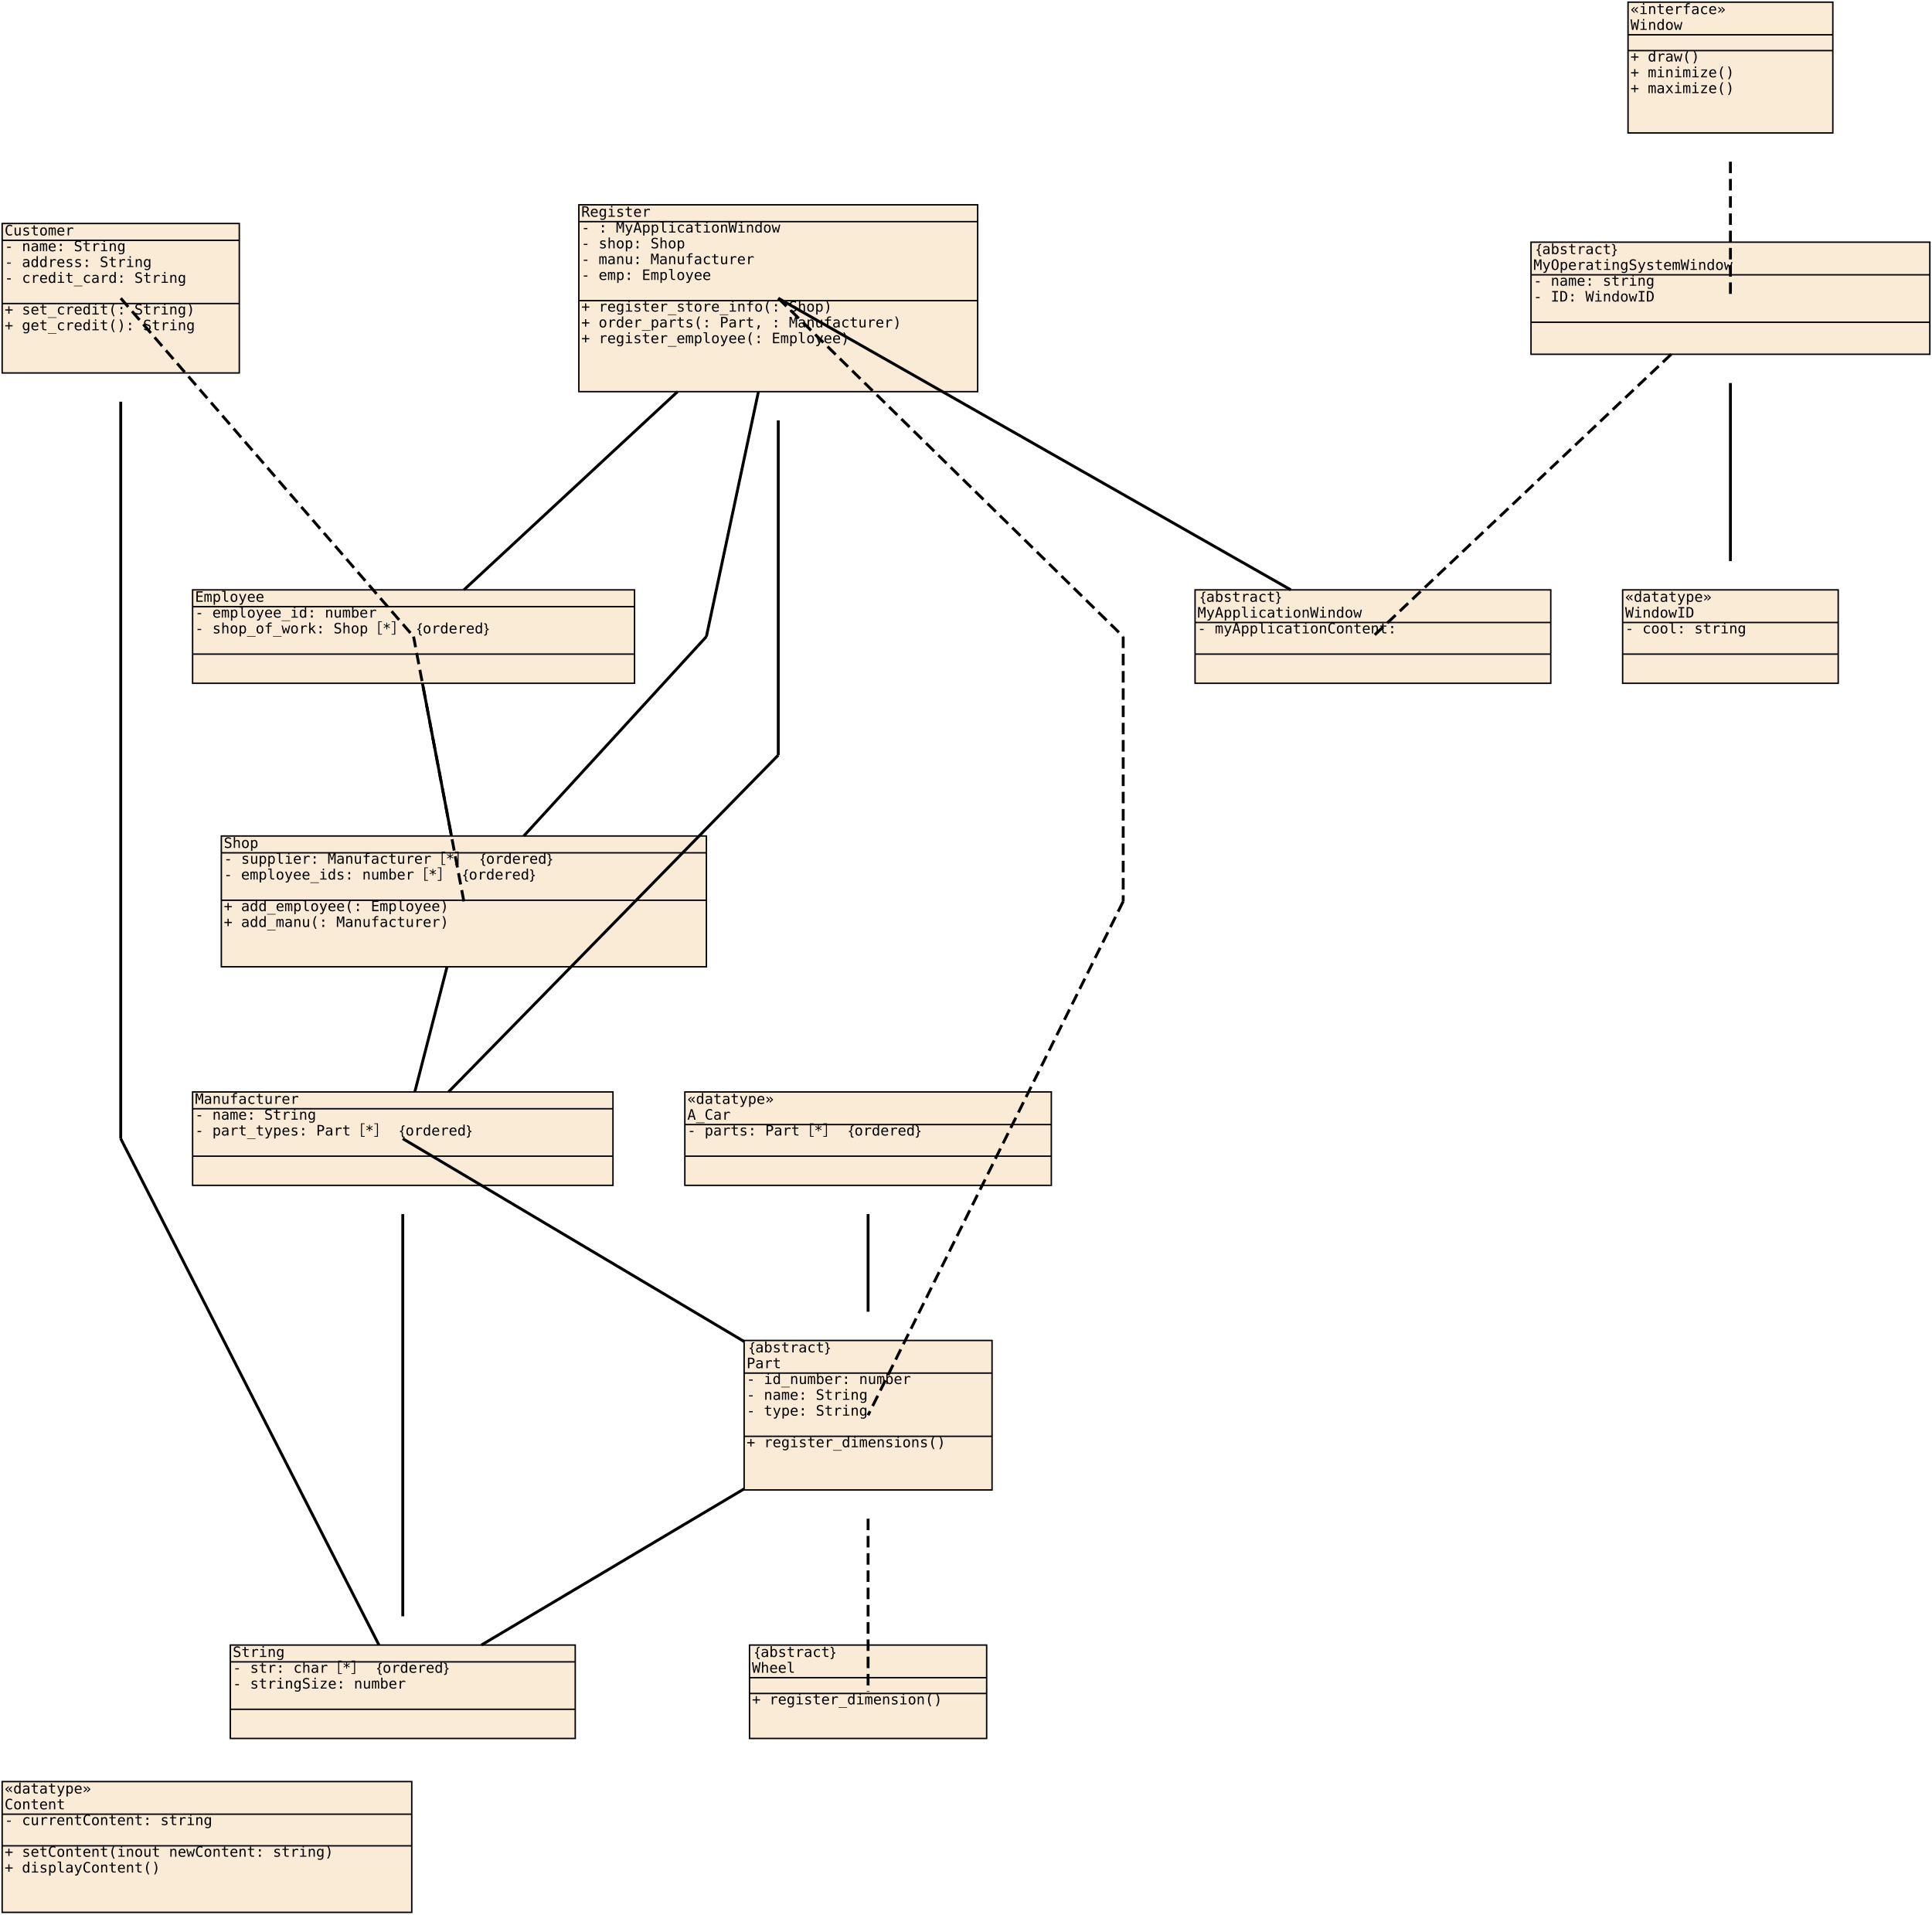
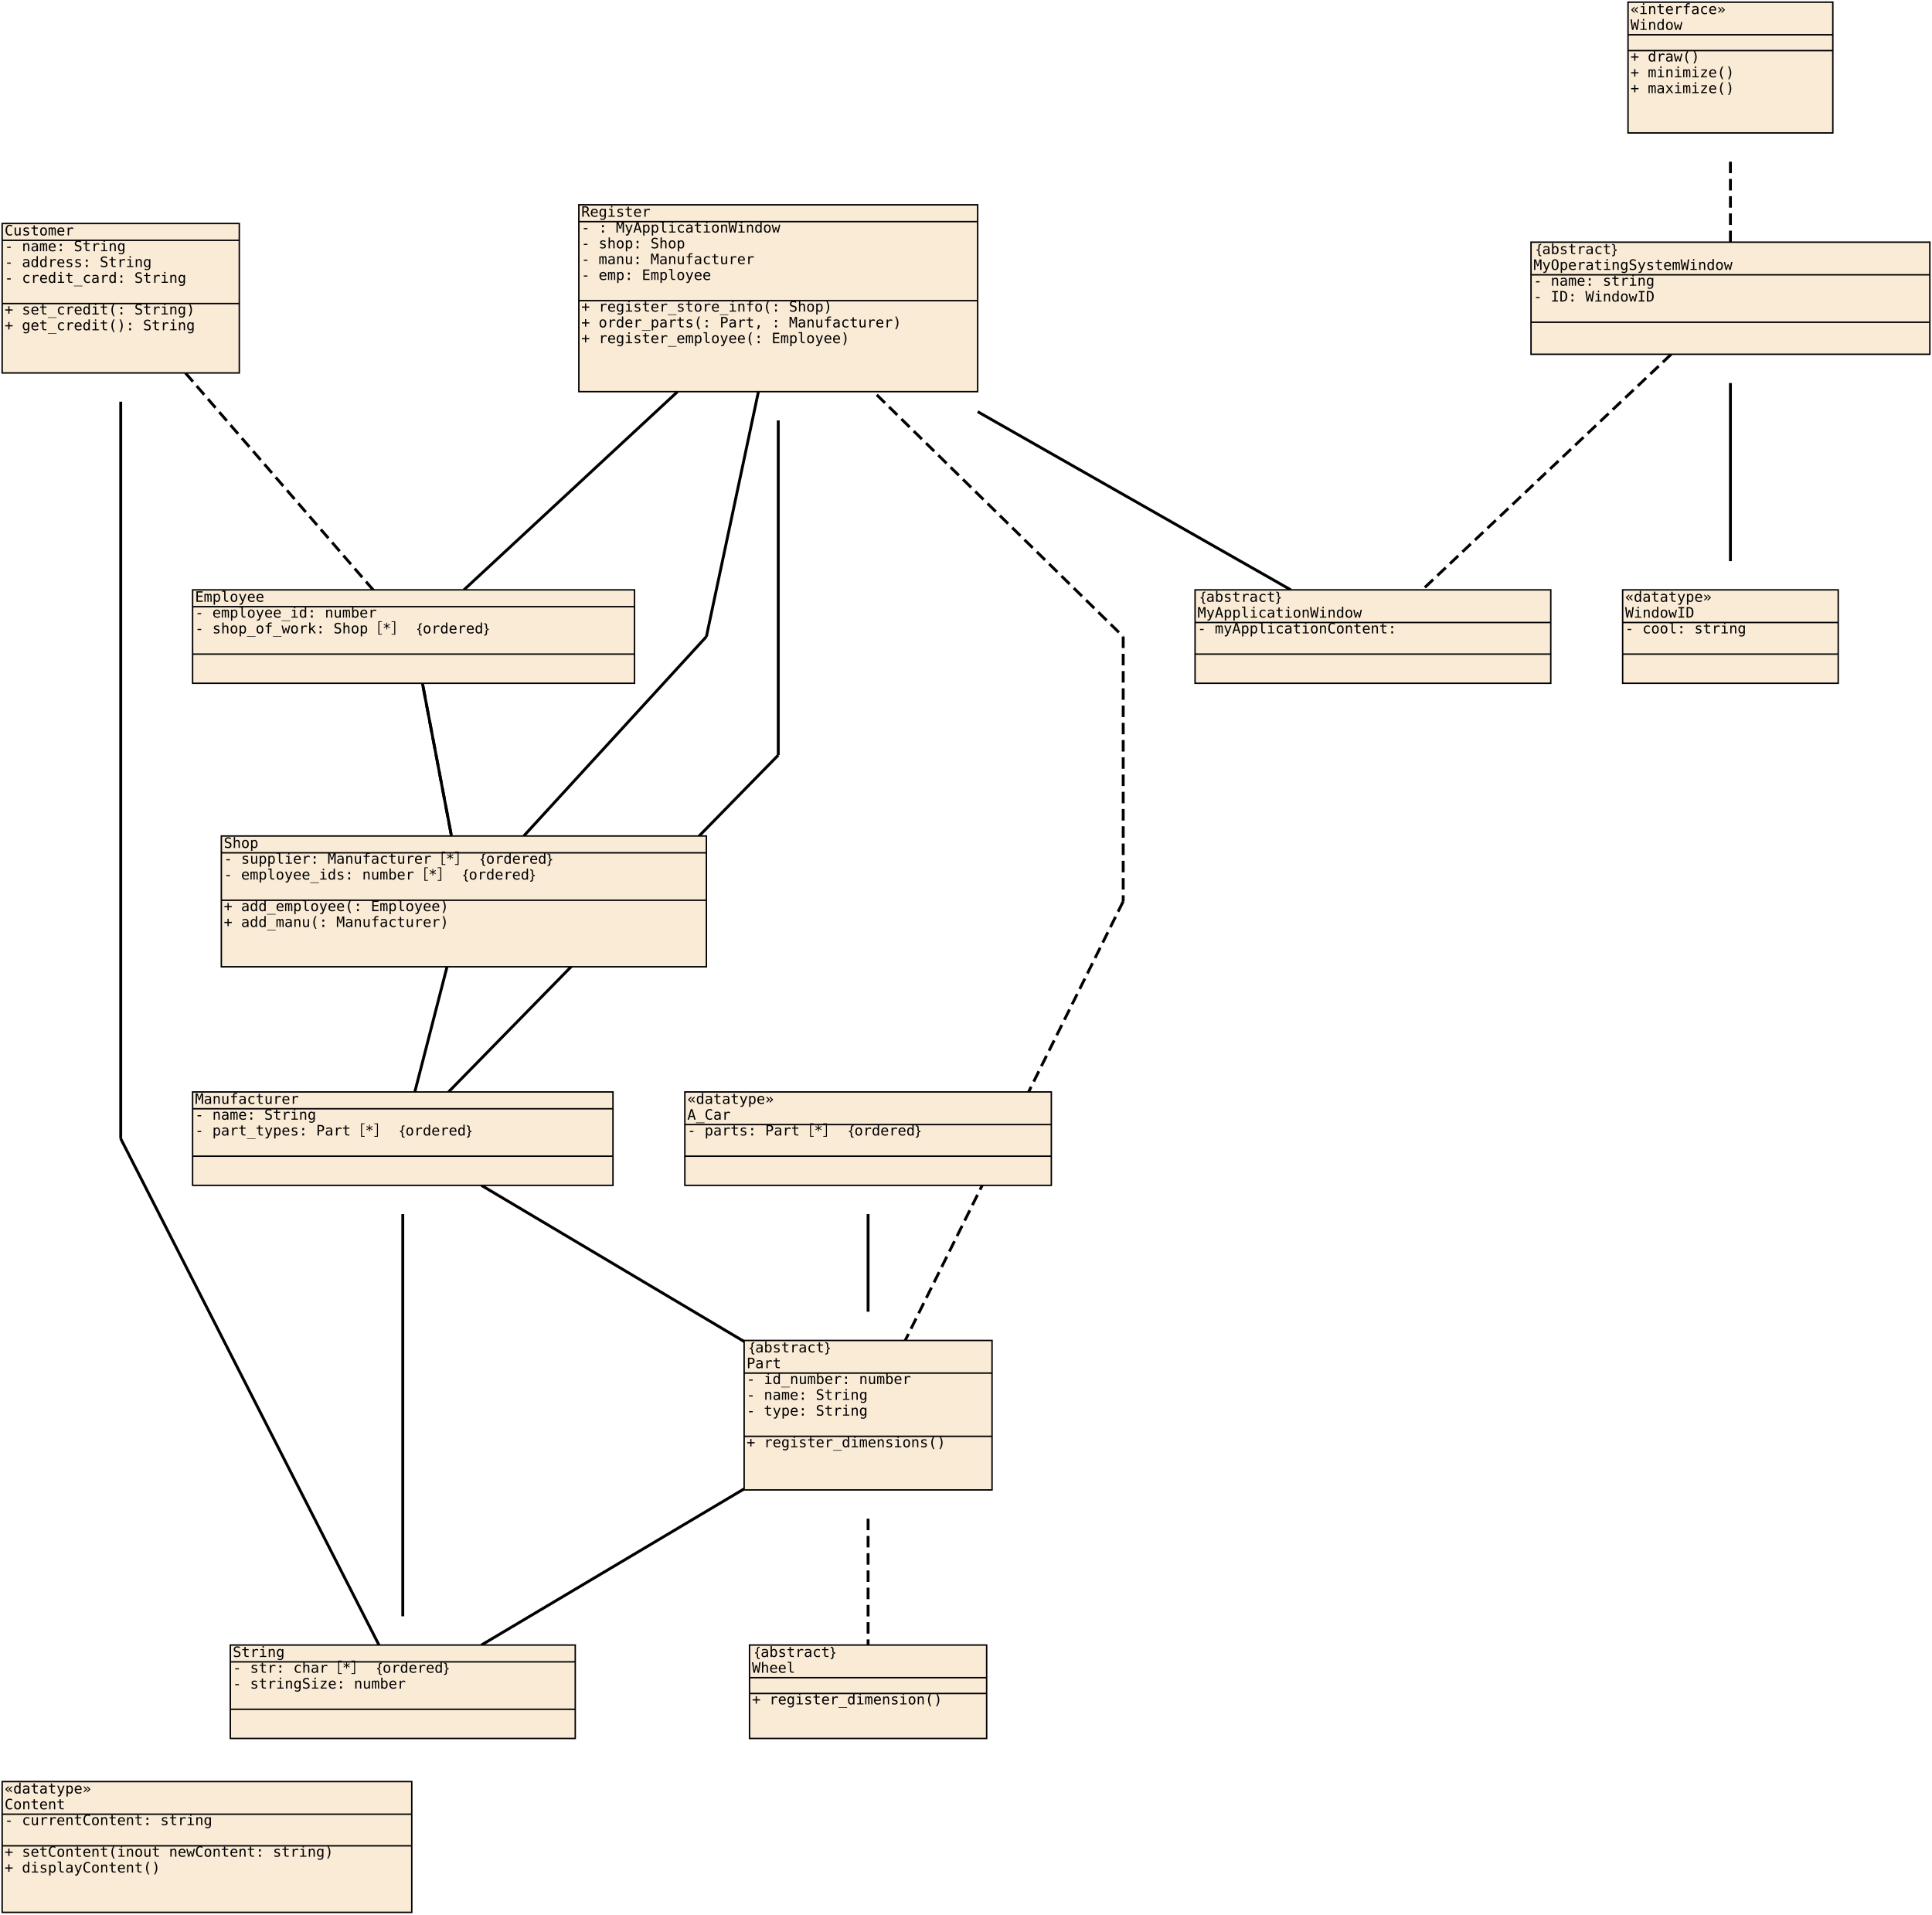
<svg xmlns="http://www.w3.org/2000/svg" version="1.1" baseProfile="full" style="background: white" viewBox="28.5 28.5 1344.25 1332.08">
  <style>.font_style {font: 10px monospace;}</style>
  <rect width="200%" height="200%" fill="white" />
+   <g>
+     <g>
+       <polygon points="632.5,853.25,624.5,873.25,640.5,873.25," />
+       <polygon points="632.5,961.167,624.5,941.167,640.5,941.167," />
+       <path fill="none" d=" M632.5,873.25 L632.5,941.167" stroke="#000000" stroke-width="2px" />
+     </g>
+     <g>
+       <polygon points="157.505,288,176.643,297.887,186.3,321.27,164.545,308.358," stroke="#000000" fill-opacity="0" />
+       <path fill="none" d=" M157.505,288 L316.25,471.417" stroke="#000000" stroke-width="2px" stroke-dasharray="8,4" />
+     </g>
+     <g>
+       <polygon points="112.5,288,104.5,308,120.5,308," />
+       <polygon points="292.176,1173.08,275.964,1158.9,272.187,1133.89,290.217,1151.63," stroke="#000000" fill-opacity="0" />
+       <path fill="none" d=" M112.5,308 L112.5,471.417 M112.5,471.417 L112.5,820.75 M112.5,820.75 L292.176,1173.08" stroke="#000000" stroke-width="2px" />
+     </g>
+     <g>
+       <polygon points="322.424,503.917,334.016,522.072,330.635,547.144,318.297,525.058," stroke="#000000" fill-opacity="0" />
+       <polygon points="342.607,610.167,331.015,592.011,334.395,566.94,346.734,589.025," stroke="#000000" fill-opacity="0" />
+       <path fill="none" d=" M322.424,503.917 L342.607,610.167" stroke="#000000" stroke-width="2px" />
+     </g>
+     <g>
+       <polygon points="363.433,853.25,384.713,856.591,401.257,875.73,376.538,870.345," stroke="#000000" fill-opacity="0" />
+       <polygon points="546.25,961.905,524.97,958.564,508.426,939.425,533.145,944.81," stroke="#000000" fill-opacity="0" />
+       <path fill="none" d=" M363.433,853.25 L546.25,961.905" stroke="#000000" stroke-width="2px" />
+     </g>
+     <g>
+       <polygon points="308.75,853.25,300.75,873.25,316.75,873.25," />
+       <polygon points="308.75,1173.08,300.75,1153.08,316.75,1153.08," />
+       <path fill="none" d=" M308.75,873.25 L308.75,1153.08" stroke="#000000" stroke-width="2px" />
+     </g>
+     <g>
+       <polygon points="546.25,1064.43,533.145,1081.52,508.426,1086.91,524.97,1067.77," stroke="#000000" fill-opacity="0" />
+       <polygon points="363.433,1173.08,376.538,1155.99,401.257,1150.6,384.713,1169.74," stroke="#000000" fill-opacity="0" />
+       <path fill="none" d=" M546.25,1064.43 L363.433,1173.08" stroke="#000000" stroke-width="2px" />
+     </g>
+     <g>
+       <polygon points="632.5,1065.17,624.5,1085.17,640.5,1085.17," />
+       <path fill="none" d=" M632.5,1085.17 L632.5,1205.58" stroke="#000000" stroke-width="2px" stroke-dasharray="8,4" />
+     </g>
+     <g>
+       <polygon points="499.938,301,490.717,320.467,467.682,330.926,479.835,308.738," stroke="#000000" fill-opacity="0" />
+       <polygon points="351.281,438.917,360.502,419.449,383.537,408.991,371.384,431.179," stroke="#000000" fill-opacity="0" />
+       <path fill="none" d=" M499.938,301 L351.281,438.917" stroke="#000000" stroke-width="2px" />
+     </g>
+     <g>
+       <polygon points="570,301,562,321,578,321," />
+       <polygon points="340.57,788.25,348.845,768.362,371.352,756.81,360.278,779.556," stroke="#000000" fill-opacity="0" />
+       <path fill="none" d=" M570,321 L570,471.417 M570,471.417 L570,553.917 M570,553.917 L340.57,788.25" stroke="#000000" stroke-width="2px" />
+     </g>
+     <g>
+       <path fill="none" d=" M570,236 L810,471.417 M810,471.417 L810,655.667 M810,655.667 L632.5,1013.17" stroke="#000000" stroke-width="2px" stroke-dasharray="8,4" />
+     </g>
+     <g>
+       <polygon points="556.195,301,559.865,322.226,547.053,344.04,544.214,318.902," stroke="#000000" fill-opacity="0" />
+       <polygon points="392.922,610.167,400.531,590.015,422.64,577.719,412.33,600.821," stroke="#000000" fill-opacity="0" />
+       <path fill="none" d=" M556.195,301 L520,471.417 M520,471.417 L392.922,610.167" stroke="#000000" stroke-width="2px" />
+     </g>
+     <g>
+       <polygon points="708.75,314.946,730.089,317.884,746.993,336.706,722.177,331.79," stroke="#000000" fill-opacity="0" />
+       <polygon points="926.631,438.917,905.291,435.979,888.388,417.157,913.204,422.073," stroke="#000000" fill-opacity="0" />
+       <path fill="none" d=" M708.75,314.946 L926.631,438.917" stroke="#000000" stroke-width="2px" />
+     </g>
+     <g>
+       <path fill="none" d=" M351.25,655.667 L316.25,471.417" stroke="#000000" stroke-width="2px" stroke-dasharray="8,4" />
+     </g>
+     <g>
+       <polygon points="339.536,701.167,342.297,722.53,328.566,743.777,326.803,718.541," stroke="#000000" fill-opacity="0" />
+       <polygon points="317.117,788.25,314.356,766.887,328.087,745.639,329.851,770.876," stroke="#000000" fill-opacity="0" />
+       <path fill="none" d=" M339.536,701.167 L317.117,788.25" stroke="#000000" stroke-width="2px" />
+     </g>
+     <g>
+       <polygon points="1232.5,121,1224.5,141,1240.5,141," />
+       <path fill="none" d=" M1232.5,141 L1232.5,236" stroke="#000000" stroke-width="2px" stroke-dasharray="8,4" />
+     </g>
+     <g>
+       <polygon points="1191.29,275,1182.26,294.558,1159.33,305.244,1171.27,282.937," stroke="#000000" fill-opacity="0" />
+       <path fill="none" d=" M1191.29,275 L983.75,471.417" stroke="#000000" stroke-width="2px" stroke-dasharray="8,4" />
+     </g>
+     <g>
+       <polygon points="1232.5,275,1224.5,295,1240.5,295," />
+       <polygon points="1232.5,438.917,1224.5,418.917,1240.5,418.917," />
+       <path fill="none" d=" M1232.5,295 L1232.5,418.917" stroke="#000000" stroke-width="2px" />
+     </g>
+   </g>
  <g class="font_style" transform="translate(505, 788.25)">
    <rect fill="#FAEBD7" fill-opacity="1" stroke-width="1px" stroke="#000000" width="255" height="65" />
    <text dy="0.83em" dx=".17em" text-anchor="start" fill="#000000" textLength="8.04em" lengthAdjust="spacingAndGlyphs">«datatype»</text>
    <text dy="1.93em" dx=".17em" text-anchor="start" fill="#000000" textLength="3.35em" lengthAdjust="spacingAndGlyphs">A_Car</text>
    <line x1="0" y1="2.27em" x2="255" y2="2.27em" stroke="black" stroke-width="1px" />
    <text dy="3.03em" dx=".17em" text-anchor="start" fill="#000000" textLength="22.78em" lengthAdjust="spacingAndGlyphs">- parts: Part［*］ ｛ordered｝</text>
    <text dy="4.13em" dx=".17em" text-anchor="start" fill="#000000" textLength="0em" lengthAdjust="spacingAndGlyphs" />
    <line x1="0" y1="4.47em" x2="255" y2="4.47em" stroke="black" stroke-width="1px" />
  </g>
  <g class="font_style" transform="translate(30, 184)">
    <rect fill="#FAEBD7" fill-opacity="1" stroke-width="1px" stroke="#000000" width="165" height="104" />
    <text dy="0.83em" dx=".17em" text-anchor="start" fill="#000000" textLength="5.36em" lengthAdjust="spacingAndGlyphs">Customer</text>
    <line x1="0" y1="1.17em" x2="165" y2="1.17em" stroke="black" stroke-width="1px" />
    <text dy="1.93em" dx=".17em" text-anchor="start" fill="#000000" textLength="9.38em" lengthAdjust="spacingAndGlyphs">- name: String</text>
    <text dy="3.03em" dx=".17em" text-anchor="start" fill="#000000" textLength="11.39em" lengthAdjust="spacingAndGlyphs">- address: String</text>
    <text dy="4.13em" dx=".17em" text-anchor="start" fill="#000000" textLength="14.07em" lengthAdjust="spacingAndGlyphs">- credit_card: String</text>
    <text dy="5.23em" dx=".17em" text-anchor="start" fill="#000000" textLength="0em" lengthAdjust="spacingAndGlyphs" />
    <line x1="0" y1="5.57em" x2="165" y2="5.57em" stroke="black" stroke-width="1px" />
    <text dy="6.33em" dx=".17em" text-anchor="start" fill="#000000" textLength="14.74em" lengthAdjust="spacingAndGlyphs">+ set_credit(: String)</text>
    <text dy="7.43em" dx=".17em" text-anchor="start" fill="#000000" textLength="14.74em" lengthAdjust="spacingAndGlyphs">+ get_credit(): String</text>
  </g>
  <g class="font_style" transform="translate(162.5, 438.9167)">
    <rect fill="#FAEBD7" fill-opacity="1" stroke-width="1px" stroke="#000000" width="307.5" height="65" />
    <text dy="0.83em" dx=".17em" text-anchor="start" fill="#000000" textLength="5.36em" lengthAdjust="spacingAndGlyphs">Employee</text>
    <line x1="0" y1="1.17em" x2="307.5" y2="1.17em" stroke="black" stroke-width="1px" />
    <text dy="1.93em" dx=".17em" text-anchor="start" fill="#000000" textLength="14.07em" lengthAdjust="spacingAndGlyphs">- employee_id: number</text>
    <text dy="3.03em" dx=".17em" text-anchor="start" fill="#000000" textLength="27.47em" lengthAdjust="spacingAndGlyphs">- shop_of_work: Shop［*］ ｛ordered｝</text>
    <text dy="4.13em" dx=".17em" text-anchor="start" fill="#000000" textLength="0em" lengthAdjust="spacingAndGlyphs" />
    <line x1="0" y1="4.47em" x2="307.5" y2="4.47em" stroke="black" stroke-width="1px" />
  </g>
  <g class="font_style" transform="translate(162.5, 788.25)">
    <rect fill="#FAEBD7" fill-opacity="1" stroke-width="1px" stroke="#000000" width="292.5" height="65" />
    <text dy="0.83em" dx=".17em" text-anchor="start" fill="#000000" textLength="8.04em" lengthAdjust="spacingAndGlyphs">Manufacturer</text>
    <line x1="0" y1="1.17em" x2="292.5" y2="1.17em" stroke="black" stroke-width="1px" />
    <text dy="1.93em" dx=".17em" text-anchor="start" fill="#000000" textLength="9.38em" lengthAdjust="spacingAndGlyphs">- name: String</text>
    <text dy="3.03em" dx=".17em" text-anchor="start" fill="#000000" textLength="26.13em" lengthAdjust="spacingAndGlyphs">- part_types: Part［*］ ｛ordered｝</text>
    <text dy="4.13em" dx=".17em" text-anchor="start" fill="#000000" textLength="0em" lengthAdjust="spacingAndGlyphs" />
    <line x1="0" y1="4.47em" x2="292.5" y2="4.47em" stroke="black" stroke-width="1px" />
  </g>
  <g class="font_style" transform="translate(546.25, 961.1667)">
    <rect fill="#FAEBD7" fill-opacity="1" stroke-width="1px" stroke="#000000" width="172.5" height="104" />
    <text dy="0.83em" dx=".17em" text-anchor="start" fill="#000000" textLength="9.38em" lengthAdjust="spacingAndGlyphs">｛abstract｝</text>
    <text dy="1.93em" dx=".17em" text-anchor="start" fill="#000000" textLength="2.68em" lengthAdjust="spacingAndGlyphs">Part</text>
    <line x1="0" y1="2.27em" x2="172.5" y2="2.27em" stroke="black" stroke-width="1px" />
    <text dy="3.03em" dx=".17em" text-anchor="start" fill="#000000" textLength="12.73em" lengthAdjust="spacingAndGlyphs">- id_number: number</text>
    <text dy="4.13em" dx=".17em" text-anchor="start" fill="#000000" textLength="9.38em" lengthAdjust="spacingAndGlyphs">- name: String</text>
    <text dy="5.23em" dx=".17em" text-anchor="start" fill="#000000" textLength="9.38em" lengthAdjust="spacingAndGlyphs">- type: String</text>
    <text dy="6.33em" dx=".17em" text-anchor="start" fill="#000000" textLength="0em" lengthAdjust="spacingAndGlyphs" />
    <line x1="0" y1="6.67em" x2="172.5" y2="6.67em" stroke="black" stroke-width="1px" />
    <text dy="7.43em" dx=".17em" text-anchor="start" fill="#000000" textLength="15.41em" lengthAdjust="spacingAndGlyphs">+ register_dimensions()</text>
  </g>
  <g class="font_style" transform="translate(431.25, 171)">
    <rect fill="#FAEBD7" fill-opacity="1" stroke-width="1px" stroke="#000000" width="277.5" height="130" />
    <text dy="0.83em" dx=".17em" text-anchor="start" fill="#000000" textLength="5.36em" lengthAdjust="spacingAndGlyphs">Register</text>
    <line x1="0" y1="1.17em" x2="277.5" y2="1.17em" stroke="black" stroke-width="1px" />
    <text dy="1.93em" dx=".17em" text-anchor="start" fill="#000000" textLength="15.41em" lengthAdjust="spacingAndGlyphs">- : MyApplicationWindow</text>
    <text dy="3.03em" dx=".17em" text-anchor="start" fill="#000000" textLength="8.04em" lengthAdjust="spacingAndGlyphs">- shop: Shop</text>
    <text dy="4.13em" dx=".17em" text-anchor="start" fill="#000000" textLength="13.4em" lengthAdjust="spacingAndGlyphs">- manu: Manufacturer</text>
    <text dy="5.23em" dx=".17em" text-anchor="start" fill="#000000" textLength="10.05em" lengthAdjust="spacingAndGlyphs">- emp: Employee</text>
    <text dy="6.33em" dx=".17em" text-anchor="start" fill="#000000" textLength="0em" lengthAdjust="spacingAndGlyphs" />
    <line x1="0" y1="6.67em" x2="277.5" y2="6.67em" stroke="black" stroke-width="1px" />
    <text dy="7.43em" dx=".17em" text-anchor="start" fill="#000000" textLength="19.43em" lengthAdjust="spacingAndGlyphs">+ register_store_info(: Shop)</text>
    <text dy="8.53em" dx=".17em" text-anchor="start" fill="#000000" textLength="24.79em" lengthAdjust="spacingAndGlyphs">+ order_parts(: Part, : Manufacturer)</text>
    <text dy="9.63em" dx=".17em" text-anchor="start" fill="#000000" textLength="20.77em" lengthAdjust="spacingAndGlyphs">+ register_employee(: Employee)</text>
  </g>
  <g class="font_style" transform="translate(182.5, 610.1667)">
    <rect fill="#FAEBD7" fill-opacity="1" stroke-width="1px" stroke="#000000" width="337.5" height="91" />
    <text dy="0.83em" dx=".17em" text-anchor="start" fill="#000000" textLength="2.68em" lengthAdjust="spacingAndGlyphs">Shop</text>
    <line x1="0" y1="1.17em" x2="337.5" y2="1.17em" stroke="black" stroke-width="1px" />
    <text dy="1.93em" dx=".17em" text-anchor="start" fill="#000000" textLength="30.15em" lengthAdjust="spacingAndGlyphs">- supplier: Manufacturer［*］ ｛ordered｝</text>
    <text dy="3.03em" dx=".17em" text-anchor="start" fill="#000000" textLength="28.81em" lengthAdjust="spacingAndGlyphs">- employee_ids: number［*］ ｛ordered｝</text>
    <text dy="4.13em" dx=".17em" text-anchor="start" fill="#000000" textLength="0em" lengthAdjust="spacingAndGlyphs" />
    <line x1="0" y1="4.47em" x2="337.5" y2="4.47em" stroke="black" stroke-width="1px" />
    <text dy="5.23em" dx=".17em" text-anchor="start" fill="#000000" textLength="17.42em" lengthAdjust="spacingAndGlyphs">+ add_employee(: Employee)</text>
    <text dy="6.33em" dx=".17em" text-anchor="start" fill="#000000" textLength="17.42em" lengthAdjust="spacingAndGlyphs">+ add_manu(: Manufacturer)</text>
  </g>
  <g class="font_style" transform="translate(188.75, 1173.083)">
    <rect fill="#FAEBD7" fill-opacity="1" stroke-width="1px" stroke="#000000" width="240" height="65" />
    <text dy="0.83em" dx=".17em" text-anchor="start" fill="#000000" textLength="4.02em" lengthAdjust="spacingAndGlyphs">String</text>
    <line x1="0" y1="1.17em" x2="240" y2="1.17em" stroke="black" stroke-width="1px" />
    <text dy="1.93em" dx=".17em" text-anchor="start" fill="#000000" textLength="21.44em" lengthAdjust="spacingAndGlyphs">- str: char［*］ ｛ordered｝</text>
    <text dy="3.03em" dx=".17em" text-anchor="start" fill="#000000" textLength="13.4em" lengthAdjust="spacingAndGlyphs">- stringSize: number</text>
    <text dy="4.13em" dx=".17em" text-anchor="start" fill="#000000" textLength="0em" lengthAdjust="spacingAndGlyphs" />
    <line x1="0" y1="4.47em" x2="240" y2="4.47em" stroke="black" stroke-width="1px" />
  </g>
  <g class="font_style" transform="translate(1161.25, 30)">
    <rect fill="#FAEBD7" fill-opacity="1" stroke-width="1px" stroke="#000000" width="142.5" height="91" />
    <text dy="0.83em" dx=".17em" text-anchor="start" fill="#000000" textLength="8.71em" lengthAdjust="spacingAndGlyphs">«interface»</text>
    <text dy="1.93em" dx=".17em" text-anchor="start" fill="#000000" textLength="4.02em" lengthAdjust="spacingAndGlyphs">Window</text>
    <line x1="0" y1="2.27em" x2="142.5" y2="2.27em" stroke="black" stroke-width="1px" />
    <text dy="3.03em" dx=".17em" text-anchor="start" fill="#000000" textLength="0em" lengthAdjust="spacingAndGlyphs" />
    <line x1="0" y1="3.37em" x2="142.5" y2="3.37em" stroke="black" stroke-width="1px" />
    <text dy="4.13em" dx=".17em" text-anchor="start" fill="#000000" textLength="5.36em" lengthAdjust="spacingAndGlyphs">+ draw()</text>
    <text dy="5.23em" dx=".17em" text-anchor="start" fill="#000000" textLength="8.04em" lengthAdjust="spacingAndGlyphs">+ minimize()</text>
    <text dy="6.33em" dx=".17em" text-anchor="start" fill="#000000" textLength="8.04em" lengthAdjust="spacingAndGlyphs">+ maximize()</text>
  </g>
  <g class="font_style" transform="translate(1093.75, 197)">
    <rect fill="#FAEBD7" fill-opacity="1" stroke-width="1px" stroke="#000000" width="277.5" height="78" />
    <text dy="0.83em" dx=".17em" text-anchor="start" fill="#000000" textLength="9.38em" lengthAdjust="spacingAndGlyphs">｛abstract｝</text>
    <text dy="1.93em" dx=".17em" text-anchor="start" fill="#000000" textLength="15.41em" lengthAdjust="spacingAndGlyphs">MyOperatingSystemWindow</text>
    <line x1="0" y1="2.27em" x2="277.5" y2="2.27em" stroke="black" stroke-width="1px" />
    <text dy="3.03em" dx=".17em" text-anchor="start" fill="#000000" textLength="9.38em" lengthAdjust="spacingAndGlyphs">- name: string</text>
    <text dy="4.13em" dx=".17em" text-anchor="start" fill="#000000" textLength="9.38em" lengthAdjust="spacingAndGlyphs">- ID: WindowID</text>
    <text dy="5.23em" dx=".17em" text-anchor="start" fill="#000000" textLength="0em" lengthAdjust="spacingAndGlyphs" />
    <line x1="0" y1="5.57em" x2="277.5" y2="5.57em" stroke="black" stroke-width="1px" />
  </g>
  <g class="font_style" transform="translate(860, 438.9167)">
    <rect fill="#FAEBD7" fill-opacity="1" stroke-width="1px" stroke="#000000" width="247.5" height="65" />
    <text dy="0.83em" dx=".17em" text-anchor="start" fill="#000000" textLength="9.38em" lengthAdjust="spacingAndGlyphs">｛abstract｝</text>
    <text dy="1.93em" dx=".17em" text-anchor="start" fill="#000000" textLength="12.73em" lengthAdjust="spacingAndGlyphs">MyApplicationWindow</text>
    <line x1="0" y1="2.27em" x2="247.5" y2="2.27em" stroke="black" stroke-width="1px" />
    <text dy="3.03em" dx=".17em" text-anchor="start" fill="#000000" textLength="16.08em" lengthAdjust="spacingAndGlyphs">- myApplicationContent: </text>
    <text dy="4.13em" dx=".17em" text-anchor="start" fill="#000000" textLength="0em" lengthAdjust="spacingAndGlyphs" />
    <line x1="0" y1="4.47em" x2="247.5" y2="4.47em" stroke="black" stroke-width="1px" />
  </g>
  <g class="font_style" transform="translate(1157.5, 438.9167)">
    <rect fill="#FAEBD7" fill-opacity="1" stroke-width="1px" stroke="#000000" width="150" height="65" />
    <text dy="0.83em" dx=".17em" text-anchor="start" fill="#000000" textLength="8.04em" lengthAdjust="spacingAndGlyphs">«datatype»</text>
    <text dy="1.93em" dx=".17em" text-anchor="start" fill="#000000" textLength="5.36em" lengthAdjust="spacingAndGlyphs">WindowID</text>
    <line x1="0" y1="2.27em" x2="150" y2="2.27em" stroke="black" stroke-width="1px" />
    <text dy="3.03em" dx=".17em" text-anchor="start" fill="#000000" textLength="9.38em" lengthAdjust="spacingAndGlyphs">- cool: string</text>
    <text dy="4.13em" dx=".17em" text-anchor="start" fill="#000000" textLength="0em" lengthAdjust="spacingAndGlyphs" />
    <line x1="0" y1="4.47em" x2="150" y2="4.47em" stroke="black" stroke-width="1px" />
  </g>
  <g class="font_style" transform="translate(30, 1268.083)">
    <rect fill="#FAEBD7" fill-opacity="1" stroke-width="1px" stroke="#000000" width="285" height="91" />
    <text dy="0.83em" dx=".17em" text-anchor="start" fill="#000000" textLength="8.04em" lengthAdjust="spacingAndGlyphs">«datatype»</text>
    <text dy="1.93em" dx=".17em" text-anchor="start" fill="#000000" textLength="4.69em" lengthAdjust="spacingAndGlyphs">Content</text>
    <line x1="0" y1="2.27em" x2="285" y2="2.27em" stroke="black" stroke-width="1px" />
    <text dy="3.03em" dx=".17em" text-anchor="start" fill="#000000" textLength="16.08em" lengthAdjust="spacingAndGlyphs">- currentContent: string</text>
    <text dy="4.13em" dx=".17em" text-anchor="start" fill="#000000" textLength="0em" lengthAdjust="spacingAndGlyphs" />
    <line x1="0" y1="4.47em" x2="285" y2="4.47em" stroke="black" stroke-width="1px" />
    <text dy="5.23em" dx=".17em" text-anchor="start" fill="#000000" textLength="25.46em" lengthAdjust="spacingAndGlyphs">+ setContent(inout newContent: string)</text>
    <text dy="6.33em" dx=".17em" text-anchor="start" fill="#000000" textLength="12.06em" lengthAdjust="spacingAndGlyphs">+ displayContent()</text>
  </g>
  <g class="font_style" transform="translate(550, 1173.083)">
    <rect fill="#FAEBD7" fill-opacity="1" stroke-width="1px" stroke="#000000" width="165" height="65" />
    <text dy="0.83em" dx=".17em" text-anchor="start" fill="#000000" textLength="9.38em" lengthAdjust="spacingAndGlyphs">｛abstract｝</text>
    <text dy="1.93em" dx=".17em" text-anchor="start" fill="#000000" textLength="3.35em" lengthAdjust="spacingAndGlyphs">Wheel</text>
    <line x1="0" y1="2.27em" x2="165" y2="2.27em" stroke="black" stroke-width="1px" />
    <text dy="3.03em" dx=".17em" text-anchor="start" fill="#000000" textLength="0em" lengthAdjust="spacingAndGlyphs" />
    <line x1="0" y1="3.37em" x2="165" y2="3.37em" stroke="black" stroke-width="1px" />
    <text dy="4.13em" dx=".17em" text-anchor="start" fill="#000000" textLength="14.74em" lengthAdjust="spacingAndGlyphs">+ register_dimension()</text>
  </g>
-   <g>
-     <g>
-       <polygon points="632.5,853.25,624.5,873.25,640.5,873.25," />
-       <polygon points="632.5,961.167,624.5,941.167,640.5,941.167," />
-       <path fill="none" d=" M632.5,873.25 L632.5,941.167" stroke="#000000" stroke-width="2px" />
-     </g>
-     <g>
-       <polygon points="112.5,236,131.637,245.887,119.539,256.358," />
-       <path fill="none" d=" M112.5,236 L316.25,471.417" stroke="#000000" stroke-width="2px" stroke-dasharray="8,4" />
-     </g>
-     <g>
-       <polygon points="112.5,288,104.5,308,120.5,308," />
-       <polygon points="292.176,1173.08,275.964,1158.9,290.217,1151.63," />
-       <path fill="none" d=" M112.5,308 L112.5,471.417 M112.5,471.417 L112.5,820.75 M112.5,820.75 L292.176,1173.08" stroke="#000000" stroke-width="2px" />
-     </g>
-     <g>
-       <polygon points="322.424,503.917,334.016,522.072,318.297,525.058," />
-       <polygon points="342.607,610.167,331.015,592.011,346.734,589.025," />
-       <path fill="none" d=" M322.424,503.917 L342.607,610.167" stroke="#000000" stroke-width="2px" />
-     </g>
-     <g>
-       <polygon points="308.75,820.75,330.03,824.091,321.855,837.845," />
-       <polygon points="546.25,961.905,524.97,958.564,533.145,944.81," />
-       <path fill="none" d=" M308.75,820.75 L546.25,961.905" stroke="#000000" stroke-width="2px" />
-     </g>
-     <g>
-       <polygon points="308.75,853.25,300.75,873.25,316.75,873.25," />
-       <polygon points="308.75,1173.08,300.75,1153.08,316.75,1153.08," />
-       <path fill="none" d=" M308.75,873.25 L308.75,1153.08" stroke="#000000" stroke-width="2px" />
-     </g>
-     <g>
-       <polygon points="546.25,1064.43,533.145,1081.52,524.97,1067.77," />
-       <polygon points="363.433,1173.08,376.538,1155.99,384.713,1169.74," />
-       <path fill="none" d=" M546.25,1064.43 L363.433,1173.08" stroke="#000000" stroke-width="2px" />
-     </g>
-     <g>
-       <polygon points="632.5,1065.17,624.5,1085.17,640.5,1085.17," />
-       <path fill="none" d=" M632.5,1085.17 L632.5,1205.58" stroke="#000000" stroke-width="2px" stroke-dasharray="8,4" />
-     </g>
-     <g>
-       <polygon points="499.938,301,490.717,320.467,479.835,308.738," />
-       <polygon points="351.281,438.917,360.502,419.449,371.384,431.179," />
-       <path fill="none" d=" M499.938,301 L351.281,438.917" stroke="#000000" stroke-width="2px" />
-     </g>
-     <g>
-       <polygon points="570,301,562,321,578,321," />
-       <polygon points="340.57,788.25,348.845,768.362,360.278,779.556," />
-       <path fill="none" d=" M570,321 L570,471.417 M570,471.417 L570,553.917 M570,553.917 L340.57,788.25" stroke="#000000" stroke-width="2px" />
-     </g>
-     <g>
-       <path fill="none" d=" M570,236 L810,471.417 M810,471.417 L810,655.667 M810,655.667 L632.5,1013.17" stroke="#000000" stroke-width="2px" stroke-dasharray="8,4" />
-     </g>
-     <g>
-       <polygon points="556.195,301,559.865,322.226,544.214,318.902," />
-       <polygon points="392.922,610.167,400.531,590.015,412.33,600.821," />
-       <path fill="none" d=" M556.195,301 L520,471.417 M520,471.417 L392.922,610.167" stroke="#000000" stroke-width="2px" />
-     </g>
-     <g>
-       <polygon points="570,236,591.339,238.937,583.427,252.844," />
-       <polygon points="926.631,438.917,905.291,435.979,913.204,422.073," />
-       <path fill="none" d=" M570,236 L926.631,438.917" stroke="#000000" stroke-width="2px" />
-     </g>
-     <g>
-       <path fill="none" d=" M351.25,655.667 L316.25,471.417" stroke="#000000" stroke-width="2px" stroke-dasharray="8,4" />
-     </g>
-     <g>
-       <polygon points="339.536,701.167,342.297,722.53,326.803,718.541," />
-       <polygon points="317.117,788.25,314.356,766.887,329.851,770.876," />
-       <path fill="none" d=" M339.536,701.167 L317.117,788.25" stroke="#000000" stroke-width="2px" />
-     </g>
-     <g>
-       <polygon points="1232.5,121,1224.5,141,1240.5,141," />
-       <path fill="none" d=" M1232.5,141 L1232.5,236" stroke="#000000" stroke-width="2px" stroke-dasharray="8,4" />
-     </g>
-     <g>
-       <polygon points="1191.29,275,1182.26,294.558,1171.27,282.937," />
-       <path fill="none" d=" M1191.29,275 L983.75,471.417" stroke="#000000" stroke-width="2px" stroke-dasharray="8,4" />
-     </g>
-     <g>
-       <polygon points="1232.5,275,1224.5,295,1240.5,295," />
-       <polygon points="1232.5,438.917,1224.5,418.917,1240.5,418.917," />
-       <path fill="none" d=" M1232.5,295 L1232.5,418.917" stroke="#000000" stroke-width="2px" />
-     </g>
-   </g>
</svg>
